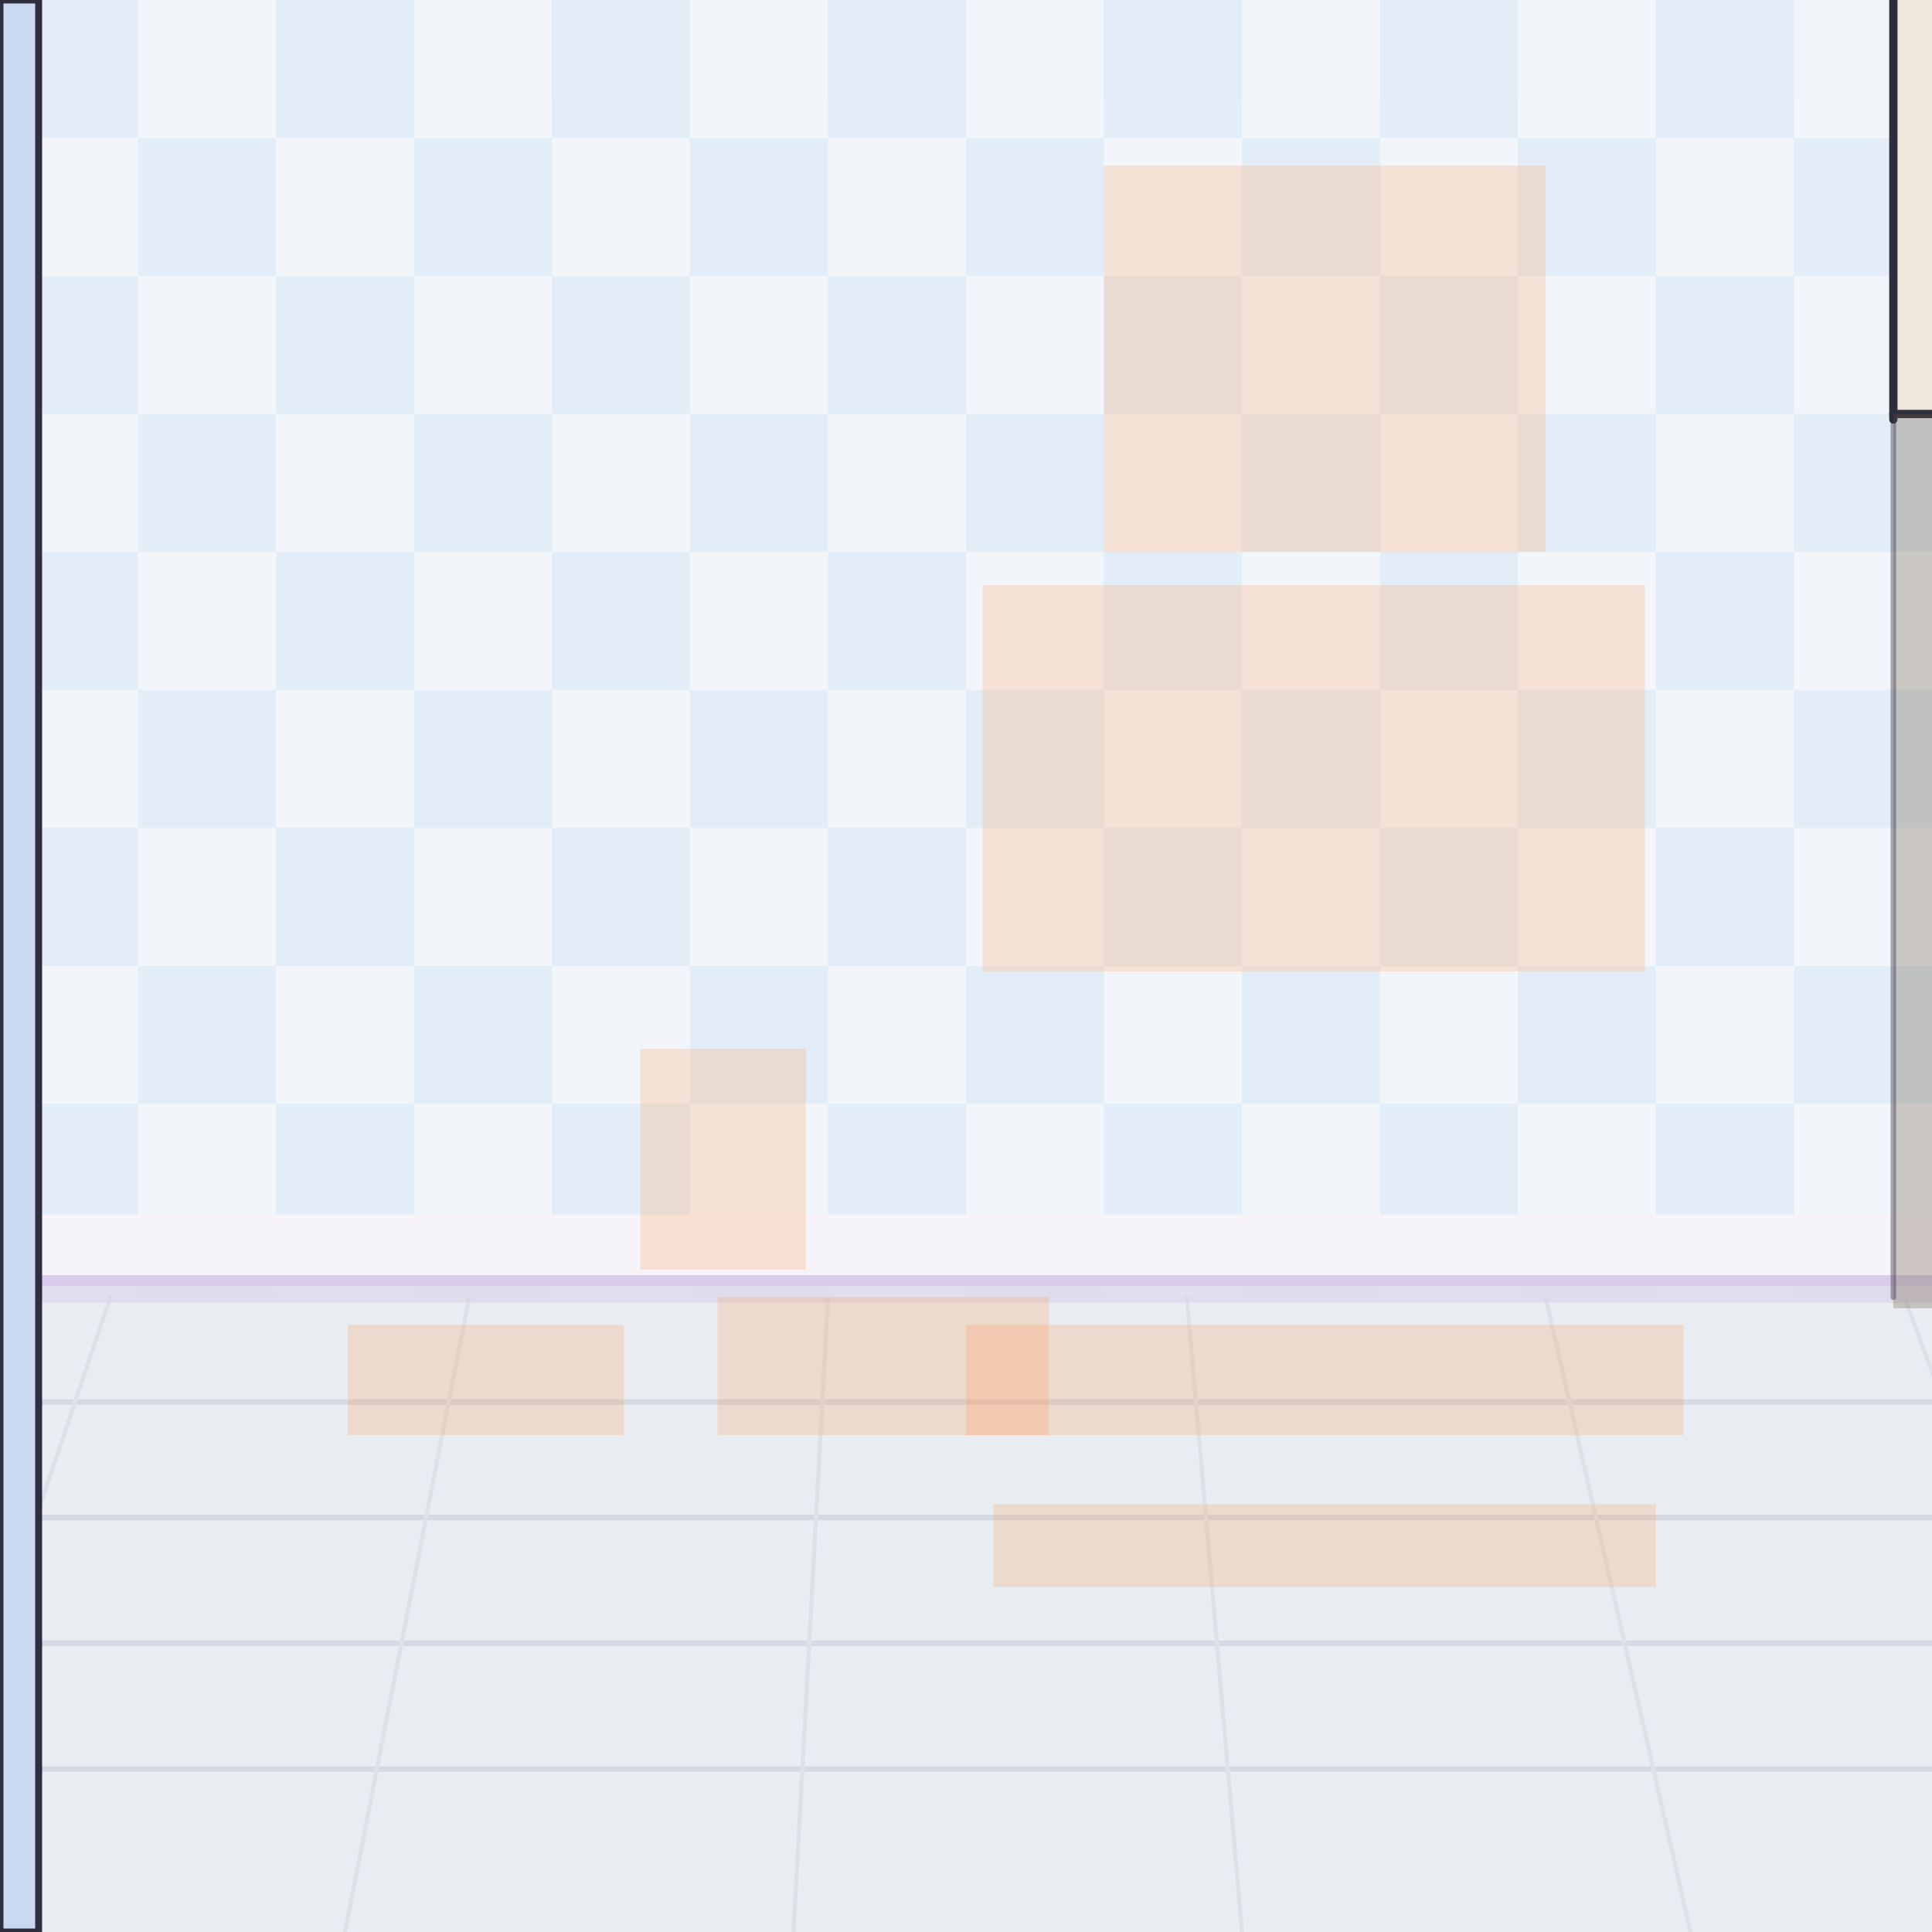
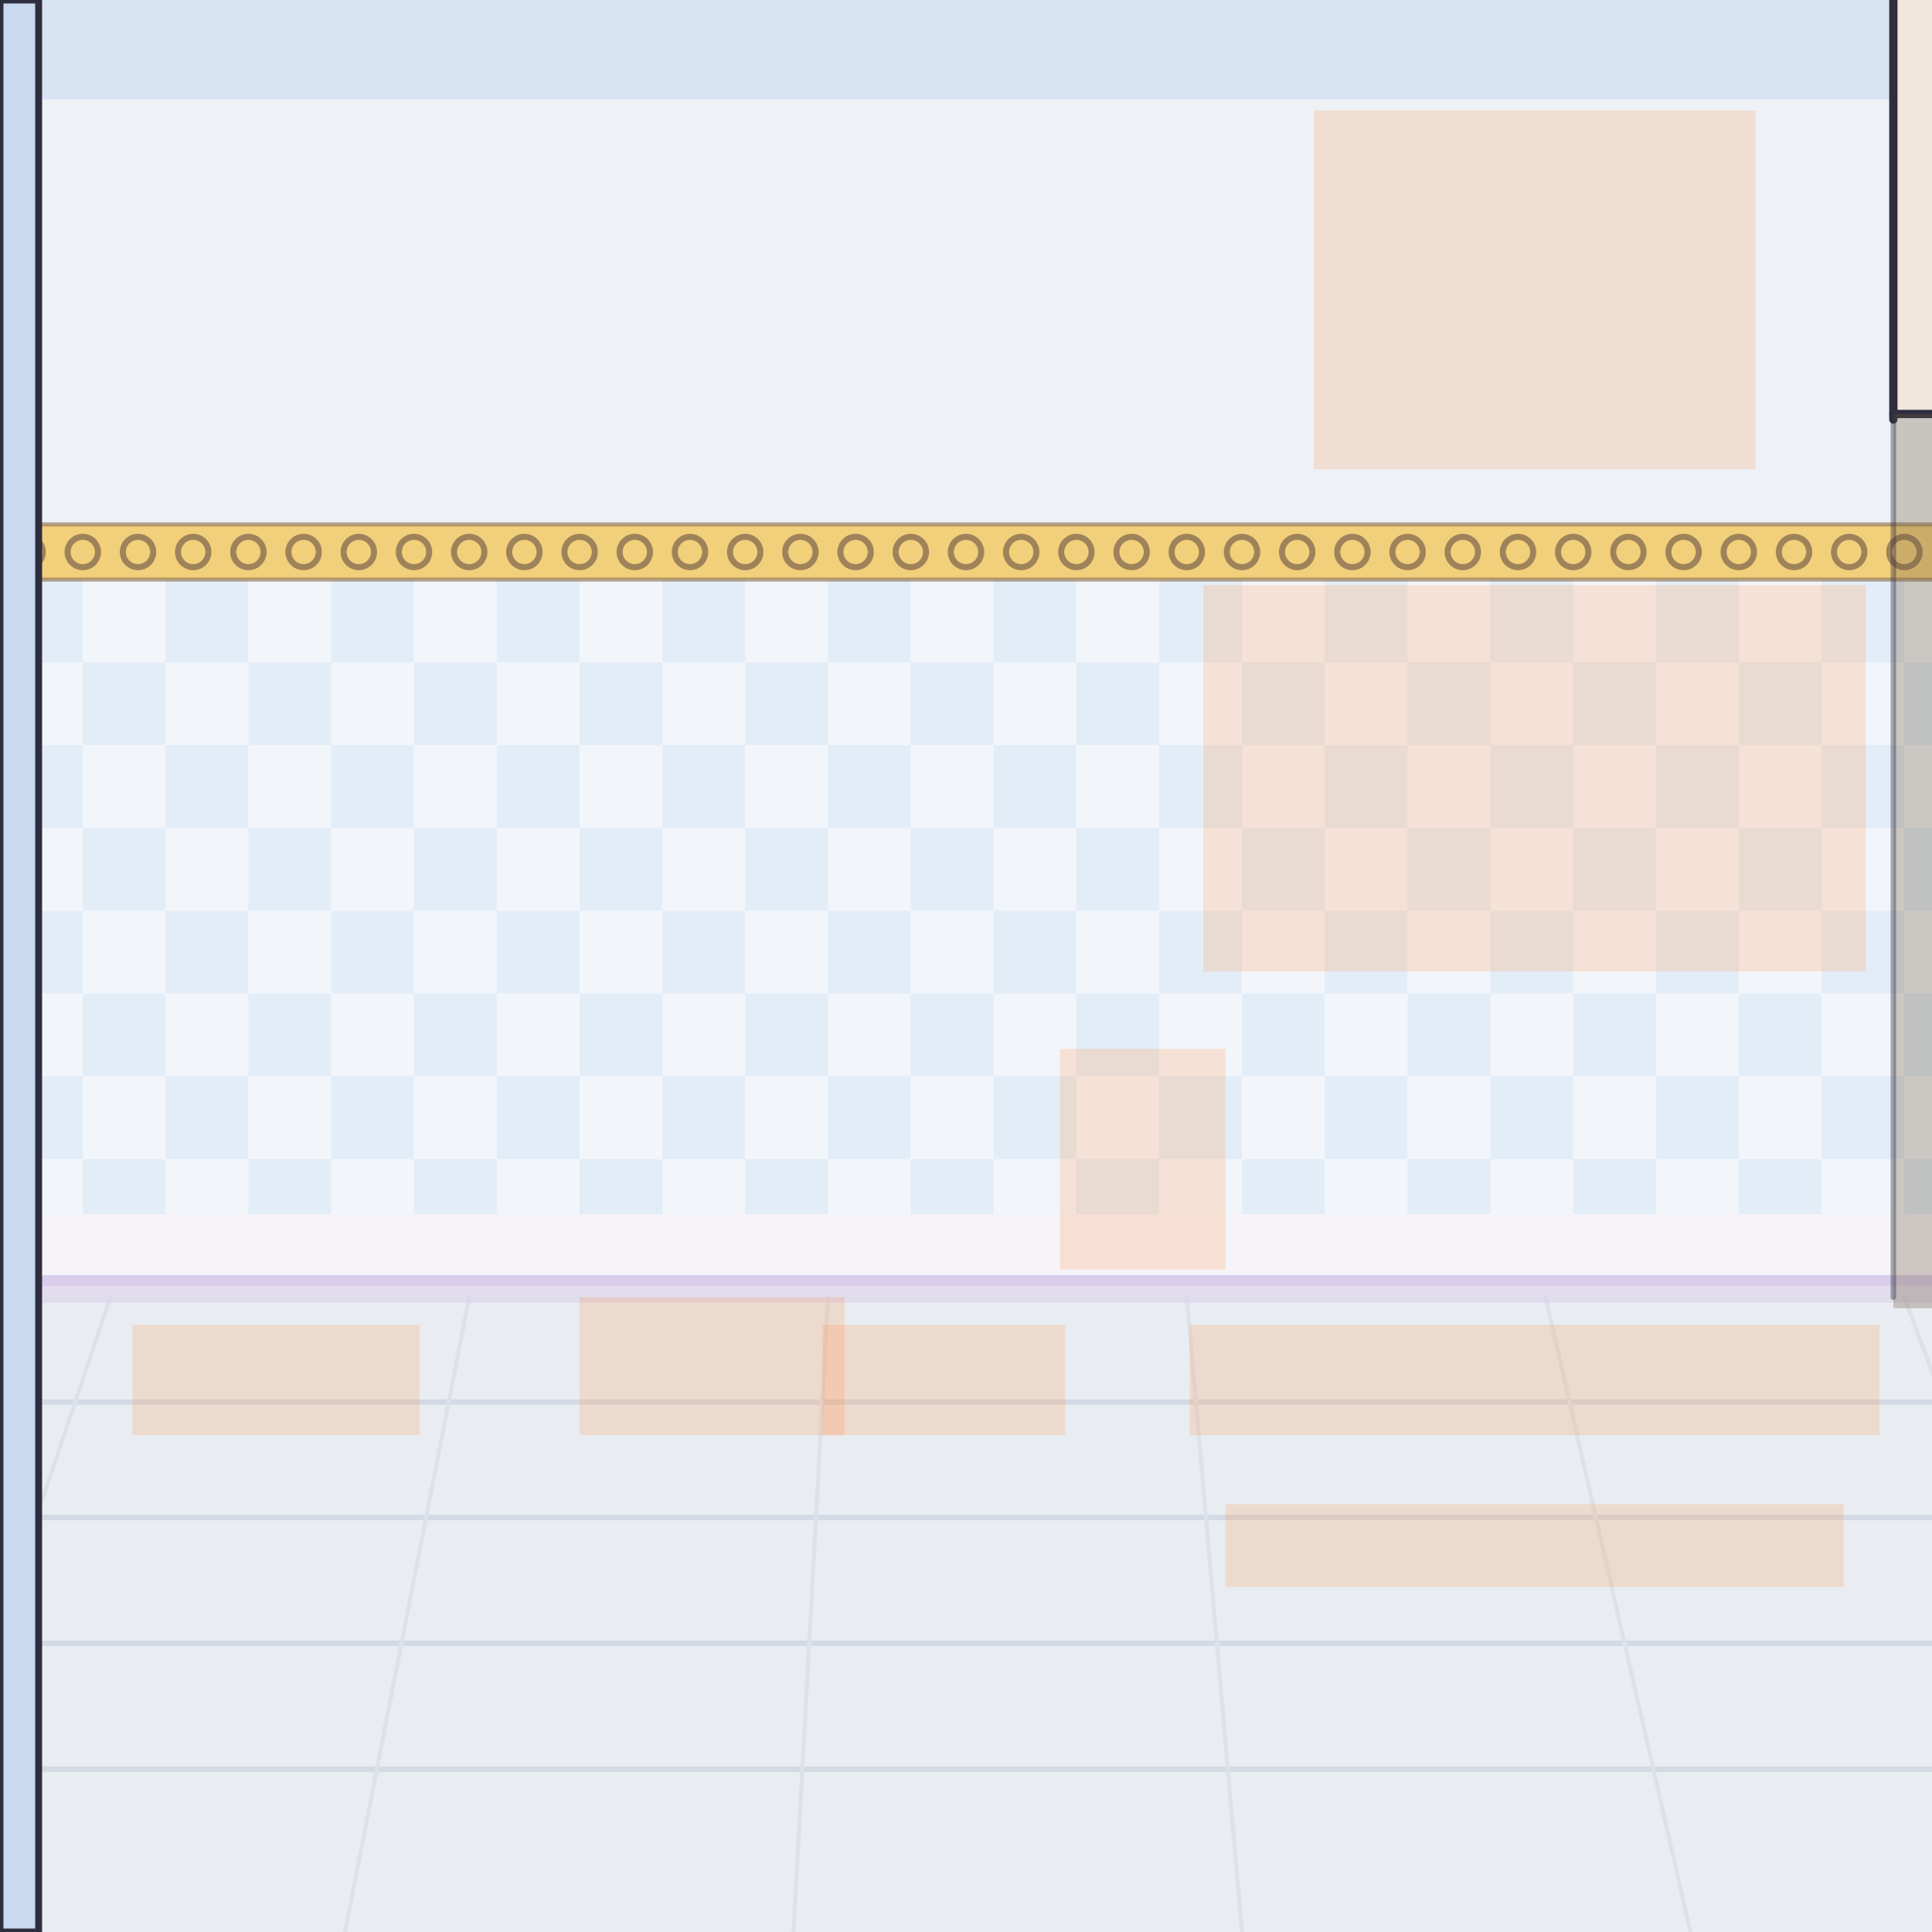
<svg xmlns="http://www.w3.org/2000/svg" viewBox="0 0 700 700" width="700" height="700">
  <g id="stěna">
-     <rect x="0" y="0" width="700" height="470" fill="#E3EDF8" stroke="none" />
+     <rect x="0" y="0" width="700" height="470" fill="#EEF2F7" stroke="none" />
    <rect x="0" y="0" width="700" height="36" fill="#C9DAF0" stroke="none" opacity="0.6" />
  </g>
  <g id="kachličky">
-     <rect x="0" y="0" width="50" height="50" fill="#E3EDF8" stroke="none" />
-     <rect x="50" y="0" width="50" height="50" fill="#F2F6FB" stroke="none" />
-     <rect x="100" y="0" width="50" height="50" fill="#E3EDF8" stroke="none" />
-     <rect x="150" y="0" width="50" height="50" fill="#F2F6FB" stroke="none" />
-     <rect x="200" y="0" width="50" height="50" fill="#E3EDF8" stroke="none" />
-     <rect x="250" y="0" width="50" height="50" fill="#F2F6FB" stroke="none" />
-     <rect x="300" y="0" width="50" height="50" fill="#E3EDF8" stroke="none" />
-     <rect x="350" y="0" width="50" height="50" fill="#F2F6FB" stroke="none" />
-     <rect x="400" y="0" width="50" height="50" fill="#E3EDF8" stroke="none" />
-     <rect x="450" y="0" width="50" height="50" fill="#F2F6FB" stroke="none" />
-     <rect x="500" y="0" width="50" height="50" fill="#E3EDF8" stroke="none" />
-     <rect x="550" y="0" width="50" height="50" fill="#F2F6FB" stroke="none" />
-     <rect x="600" y="0" width="50" height="50" fill="#E3EDF8" stroke="none" />
-     <rect x="650" y="0" width="50" height="50" fill="#F2F6FB" stroke="none" />
-     <rect x="-50" y="50" width="50" height="50" fill="#E3EDF8" stroke="none" />
-     <rect x="0" y="50" width="50" height="50" fill="#F2F6FB" stroke="none" />
-     <rect x="50" y="50" width="50" height="50" fill="#E3EDF8" stroke="none" />
-     <rect x="100" y="50" width="50" height="50" fill="#F2F6FB" stroke="none" />
-     <rect x="150" y="50" width="50" height="50" fill="#E3EDF8" stroke="none" />
-     <rect x="200" y="50" width="50" height="50" fill="#F2F6FB" stroke="none" />
-     <rect x="250" y="50" width="50" height="50" fill="#E3EDF8" stroke="none" />
-     <rect x="300" y="50" width="50" height="50" fill="#F2F6FB" stroke="none" />
-     <rect x="350" y="50" width="50" height="50" fill="#E3EDF8" stroke="none" />
-     <rect x="400" y="50" width="50" height="50" fill="#F2F6FB" stroke="none" />
-     <rect x="450" y="50" width="50" height="50" fill="#E3EDF8" stroke="none" />
-     <rect x="500" y="50" width="50" height="50" fill="#F2F6FB" stroke="none" />
-     <rect x="550" y="50" width="50" height="50" fill="#E3EDF8" stroke="none" />
-     <rect x="600" y="50" width="50" height="50" fill="#F2F6FB" stroke="none" />
-     <rect x="650" y="50" width="50" height="50" fill="#E3EDF8" stroke="none" />
-     <rect x="0" y="100" width="50" height="50" fill="#E3EDF8" stroke="none" />
-     <rect x="50" y="100" width="50" height="50" fill="#F2F6FB" stroke="none" />
-     <rect x="100" y="100" width="50" height="50" fill="#E3EDF8" stroke="none" />
-     <rect x="150" y="100" width="50" height="50" fill="#F2F6FB" stroke="none" />
-     <rect x="200" y="100" width="50" height="50" fill="#E3EDF8" stroke="none" />
-     <rect x="250" y="100" width="50" height="50" fill="#F2F6FB" stroke="none" />
-     <rect x="300" y="100" width="50" height="50" fill="#E3EDF8" stroke="none" />
-     <rect x="350" y="100" width="50" height="50" fill="#F2F6FB" stroke="none" />
-     <rect x="400" y="100" width="50" height="50" fill="#E3EDF8" stroke="none" />
-     <rect x="450" y="100" width="50" height="50" fill="#F2F6FB" stroke="none" />
-     <rect x="500" y="100" width="50" height="50" fill="#E3EDF8" stroke="none" />
-     <rect x="550" y="100" width="50" height="50" fill="#F2F6FB" stroke="none" />
-     <rect x="600" y="100" width="50" height="50" fill="#E3EDF8" stroke="none" />
-     <rect x="650" y="100" width="50" height="50" fill="#F2F6FB" stroke="none" />
-     <rect x="-50" y="150" width="50" height="50" fill="#E3EDF8" stroke="none" />
-     <rect x="0" y="150" width="50" height="50" fill="#F2F6FB" stroke="none" />
-     <rect x="50" y="150" width="50" height="50" fill="#E3EDF8" stroke="none" />
-     <rect x="100" y="150" width="50" height="50" fill="#F2F6FB" stroke="none" />
-     <rect x="150" y="150" width="50" height="50" fill="#E3EDF8" stroke="none" />
-     <rect x="200" y="150" width="50" height="50" fill="#F2F6FB" stroke="none" />
-     <rect x="250" y="150" width="50" height="50" fill="#E3EDF8" stroke="none" />
-     <rect x="300" y="150" width="50" height="50" fill="#F2F6FB" stroke="none" />
-     <rect x="350" y="150" width="50" height="50" fill="#E3EDF8" stroke="none" />
-     <rect x="400" y="150" width="50" height="50" fill="#F2F6FB" stroke="none" />
-     <rect x="450" y="150" width="50" height="50" fill="#E3EDF8" stroke="none" />
-     <rect x="500" y="150" width="50" height="50" fill="#F2F6FB" stroke="none" />
-     <rect x="550" y="150" width="50" height="50" fill="#E3EDF8" stroke="none" />
-     <rect x="600" y="150" width="50" height="50" fill="#F2F6FB" stroke="none" />
-     <rect x="650" y="150" width="50" height="50" fill="#E3EDF8" stroke="none" />
-     <rect x="0" y="200" width="50" height="50" fill="#E3EDF8" stroke="none" />
-     <rect x="50" y="200" width="50" height="50" fill="#F2F6FB" stroke="none" />
-     <rect x="100" y="200" width="50" height="50" fill="#E3EDF8" stroke="none" />
-     <rect x="150" y="200" width="50" height="50" fill="#F2F6FB" stroke="none" />
-     <rect x="200" y="200" width="50" height="50" fill="#E3EDF8" stroke="none" />
-     <rect x="250" y="200" width="50" height="50" fill="#F2F6FB" stroke="none" />
-     <rect x="300" y="200" width="50" height="50" fill="#E3EDF8" stroke="none" />
-     <rect x="350" y="200" width="50" height="50" fill="#F2F6FB" stroke="none" />
-     <rect x="400" y="200" width="50" height="50" fill="#E3EDF8" stroke="none" />
-     <rect x="450" y="200" width="50" height="50" fill="#F2F6FB" stroke="none" />
-     <rect x="500" y="200" width="50" height="50" fill="#E3EDF8" stroke="none" />
-     <rect x="550" y="200" width="50" height="50" fill="#F2F6FB" stroke="none" />
-     <rect x="600" y="200" width="50" height="50" fill="#E3EDF8" stroke="none" />
-     <rect x="650" y="200" width="50" height="50" fill="#F2F6FB" stroke="none" />
-     <rect x="-50" y="250" width="50" height="50" fill="#E3EDF8" stroke="none" />
-     <rect x="0" y="250" width="50" height="50" fill="#F2F6FB" stroke="none" />
-     <rect x="50" y="250" width="50" height="50" fill="#E3EDF8" stroke="none" />
-     <rect x="100" y="250" width="50" height="50" fill="#F2F6FB" stroke="none" />
-     <rect x="150" y="250" width="50" height="50" fill="#E3EDF8" stroke="none" />
-     <rect x="200" y="250" width="50" height="50" fill="#F2F6FB" stroke="none" />
-     <rect x="250" y="250" width="50" height="50" fill="#E3EDF8" stroke="none" />
-     <rect x="300" y="250" width="50" height="50" fill="#F2F6FB" stroke="none" />
-     <rect x="350" y="250" width="50" height="50" fill="#E3EDF8" stroke="none" />
-     <rect x="400" y="250" width="50" height="50" fill="#F2F6FB" stroke="none" />
-     <rect x="450" y="250" width="50" height="50" fill="#E3EDF8" stroke="none" />
-     <rect x="500" y="250" width="50" height="50" fill="#F2F6FB" stroke="none" />
-     <rect x="550" y="250" width="50" height="50" fill="#E3EDF8" stroke="none" />
-     <rect x="600" y="250" width="50" height="50" fill="#F2F6FB" stroke="none" />
-     <rect x="650" y="250" width="50" height="50" fill="#E3EDF8" stroke="none" />
-     <rect x="0" y="300" width="50" height="50" fill="#E3EDF8" stroke="none" />
-     <rect x="50" y="300" width="50" height="50" fill="#F2F6FB" stroke="none" />
-     <rect x="100" y="300" width="50" height="50" fill="#E3EDF8" stroke="none" />
-     <rect x="150" y="300" width="50" height="50" fill="#F2F6FB" stroke="none" />
-     <rect x="200" y="300" width="50" height="50" fill="#E3EDF8" stroke="none" />
-     <rect x="250" y="300" width="50" height="50" fill="#F2F6FB" stroke="none" />
-     <rect x="300" y="300" width="50" height="50" fill="#E3EDF8" stroke="none" />
-     <rect x="350" y="300" width="50" height="50" fill="#F2F6FB" stroke="none" />
-     <rect x="400" y="300" width="50" height="50" fill="#E3EDF8" stroke="none" />
-     <rect x="450" y="300" width="50" height="50" fill="#F2F6FB" stroke="none" />
-     <rect x="500" y="300" width="50" height="50" fill="#E3EDF8" stroke="none" />
-     <rect x="550" y="300" width="50" height="50" fill="#F2F6FB" stroke="none" />
-     <rect x="600" y="300" width="50" height="50" fill="#E3EDF8" stroke="none" />
-     <rect x="650" y="300" width="50" height="50" fill="#F2F6FB" stroke="none" />
-     <rect x="-50" y="350" width="50" height="50" fill="#E3EDF8" stroke="none" />
-     <rect x="0" y="350" width="50" height="50" fill="#F2F6FB" stroke="none" />
-     <rect x="50" y="350" width="50" height="50" fill="#E3EDF8" stroke="none" />
-     <rect x="100" y="350" width="50" height="50" fill="#F2F6FB" stroke="none" />
-     <rect x="150" y="350" width="50" height="50" fill="#E3EDF8" stroke="none" />
-     <rect x="200" y="350" width="50" height="50" fill="#F2F6FB" stroke="none" />
-     <rect x="250" y="350" width="50" height="50" fill="#E3EDF8" stroke="none" />
-     <rect x="300" y="350" width="50" height="50" fill="#F2F6FB" stroke="none" />
-     <rect x="350" y="350" width="50" height="50" fill="#E3EDF8" stroke="none" />
-     <rect x="400" y="350" width="50" height="50" fill="#F2F6FB" stroke="none" />
-     <rect x="450" y="350" width="50" height="50" fill="#E3EDF8" stroke="none" />
-     <rect x="500" y="350" width="50" height="50" fill="#F2F6FB" stroke="none" />
-     <rect x="550" y="350" width="50" height="50" fill="#E3EDF8" stroke="none" />
-     <rect x="600" y="350" width="50" height="50" fill="#F2F6FB" stroke="none" />
-     <rect x="650" y="350" width="50" height="50" fill="#E3EDF8" stroke="none" />
-     <rect x="0" y="400" width="50" height="50" fill="#E3EDF8" stroke="none" />
-     <rect x="50" y="400" width="50" height="50" fill="#F2F6FB" stroke="none" />
-     <rect x="100" y="400" width="50" height="50" fill="#E3EDF8" stroke="none" />
-     <rect x="150" y="400" width="50" height="50" fill="#F2F6FB" stroke="none" />
-     <rect x="200" y="400" width="50" height="50" fill="#E3EDF8" stroke="none" />
-     <rect x="250" y="400" width="50" height="50" fill="#F2F6FB" stroke="none" />
-     <rect x="300" y="400" width="50" height="50" fill="#E3EDF8" stroke="none" />
-     <rect x="350" y="400" width="50" height="50" fill="#F2F6FB" stroke="none" />
-     <rect x="400" y="400" width="50" height="50" fill="#E3EDF8" stroke="none" />
-     <rect x="450" y="400" width="50" height="50" fill="#F2F6FB" stroke="none" />
-     <rect x="500" y="400" width="50" height="50" fill="#E3EDF8" stroke="none" />
-     <rect x="550" y="400" width="50" height="50" fill="#F2F6FB" stroke="none" />
-     <rect x="600" y="400" width="50" height="50" fill="#E3EDF8" stroke="none" />
-     <rect x="650" y="400" width="50" height="50" fill="#F2F6FB" stroke="none" />
-     <rect x="-50" y="450" width="50" height="20" fill="#E3EDF8" stroke="none" />
-     <rect x="0" y="450" width="50" height="20" fill="#F2F6FB" stroke="none" />
-     <rect x="50" y="450" width="50" height="20" fill="#E3EDF8" stroke="none" />
-     <rect x="100" y="450" width="50" height="20" fill="#F2F6FB" stroke="none" />
-     <rect x="150" y="450" width="50" height="20" fill="#E3EDF8" stroke="none" />
-     <rect x="200" y="450" width="50" height="20" fill="#F2F6FB" stroke="none" />
-     <rect x="250" y="450" width="50" height="20" fill="#E3EDF8" stroke="none" />
-     <rect x="300" y="450" width="50" height="20" fill="#F2F6FB" stroke="none" />
-     <rect x="350" y="450" width="50" height="20" fill="#E3EDF8" stroke="none" />
-     <rect x="400" y="450" width="50" height="20" fill="#F2F6FB" stroke="none" />
-     <rect x="450" y="450" width="50" height="20" fill="#E3EDF8" stroke="none" />
-     <rect x="500" y="450" width="50" height="20" fill="#F2F6FB" stroke="none" />
-     <rect x="550" y="450" width="50" height="20" fill="#E3EDF8" stroke="none" />
-     <rect x="600" y="450" width="50" height="20" fill="#F2F6FB" stroke="none" />
-     <rect x="650" y="450" width="50" height="20" fill="#E3EDF8" stroke="none" />
+     <rect x="0" y="210" width="30" height="30" fill="#E3EDF8" stroke="none" />
+     <rect x="30" y="210" width="30" height="30" fill="#F2F6FB" stroke="none" />
+     <rect x="60" y="210" width="30" height="30" fill="#E3EDF8" stroke="none" />
+     <rect x="90" y="210" width="30" height="30" fill="#F2F6FB" stroke="none" />
+     <rect x="120" y="210" width="30" height="30" fill="#E3EDF8" stroke="none" />
+     <rect x="150" y="210" width="30" height="30" fill="#F2F6FB" stroke="none" />
+     <rect x="180" y="210" width="30" height="30" fill="#E3EDF8" stroke="none" />
+     <rect x="210" y="210" width="30" height="30" fill="#F2F6FB" stroke="none" />
+     <rect x="240" y="210" width="30" height="30" fill="#E3EDF8" stroke="none" />
+     <rect x="270" y="210" width="30" height="30" fill="#F2F6FB" stroke="none" />
+     <rect x="300" y="210" width="30" height="30" fill="#E3EDF8" stroke="none" />
+     <rect x="330" y="210" width="30" height="30" fill="#F2F6FB" stroke="none" />
+     <rect x="360" y="210" width="30" height="30" fill="#E3EDF8" stroke="none" />
+     <rect x="390" y="210" width="30" height="30" fill="#F2F6FB" stroke="none" />
+     <rect x="420" y="210" width="30" height="30" fill="#E3EDF8" stroke="none" />
+     <rect x="450" y="210" width="30" height="30" fill="#F2F6FB" stroke="none" />
+     <rect x="480" y="210" width="30" height="30" fill="#E3EDF8" stroke="none" />
+     <rect x="510" y="210" width="30" height="30" fill="#F2F6FB" stroke="none" />
+     <rect x="540" y="210" width="30" height="30" fill="#E3EDF8" stroke="none" />
+     <rect x="570" y="210" width="30" height="30" fill="#F2F6FB" stroke="none" />
+     <rect x="600" y="210" width="30" height="30" fill="#E3EDF8" stroke="none" />
+     <rect x="630" y="210" width="30" height="30" fill="#F2F6FB" stroke="none" />
+     <rect x="660" y="210" width="30" height="30" fill="#E3EDF8" stroke="none" />
+     <rect x="690" y="210" width="30" height="30" fill="#F2F6FB" stroke="none" />
+     <rect x="-30" y="240" width="30" height="30" fill="#E3EDF8" stroke="none" />
+     <rect x="0" y="240" width="30" height="30" fill="#F2F6FB" stroke="none" />
+     <rect x="30" y="240" width="30" height="30" fill="#E3EDF8" stroke="none" />
+     <rect x="60" y="240" width="30" height="30" fill="#F2F6FB" stroke="none" />
+     <rect x="90" y="240" width="30" height="30" fill="#E3EDF8" stroke="none" />
+     <rect x="120" y="240" width="30" height="30" fill="#F2F6FB" stroke="none" />
+     <rect x="150" y="240" width="30" height="30" fill="#E3EDF8" stroke="none" />
+     <rect x="180" y="240" width="30" height="30" fill="#F2F6FB" stroke="none" />
+     <rect x="210" y="240" width="30" height="30" fill="#E3EDF8" stroke="none" />
+     <rect x="240" y="240" width="30" height="30" fill="#F2F6FB" stroke="none" />
+     <rect x="270" y="240" width="30" height="30" fill="#E3EDF8" stroke="none" />
+     <rect x="300" y="240" width="30" height="30" fill="#F2F6FB" stroke="none" />
+     <rect x="330" y="240" width="30" height="30" fill="#E3EDF8" stroke="none" />
+     <rect x="360" y="240" width="30" height="30" fill="#F2F6FB" stroke="none" />
+     <rect x="390" y="240" width="30" height="30" fill="#E3EDF8" stroke="none" />
+     <rect x="420" y="240" width="30" height="30" fill="#F2F6FB" stroke="none" />
+     <rect x="450" y="240" width="30" height="30" fill="#E3EDF8" stroke="none" />
+     <rect x="480" y="240" width="30" height="30" fill="#F2F6FB" stroke="none" />
+     <rect x="510" y="240" width="30" height="30" fill="#E3EDF8" stroke="none" />
+     <rect x="540" y="240" width="30" height="30" fill="#F2F6FB" stroke="none" />
+     <rect x="570" y="240" width="30" height="30" fill="#E3EDF8" stroke="none" />
+     <rect x="600" y="240" width="30" height="30" fill="#F2F6FB" stroke="none" />
+     <rect x="630" y="240" width="30" height="30" fill="#E3EDF8" stroke="none" />
+     <rect x="660" y="240" width="30" height="30" fill="#F2F6FB" stroke="none" />
+     <rect x="690" y="240" width="30" height="30" fill="#E3EDF8" stroke="none" />
+     <rect x="0" y="270" width="30" height="30" fill="#E3EDF8" stroke="none" />
+     <rect x="30" y="270" width="30" height="30" fill="#F2F6FB" stroke="none" />
+     <rect x="60" y="270" width="30" height="30" fill="#E3EDF8" stroke="none" />
+     <rect x="90" y="270" width="30" height="30" fill="#F2F6FB" stroke="none" />
+     <rect x="120" y="270" width="30" height="30" fill="#E3EDF8" stroke="none" />
+     <rect x="150" y="270" width="30" height="30" fill="#F2F6FB" stroke="none" />
+     <rect x="180" y="270" width="30" height="30" fill="#E3EDF8" stroke="none" />
+     <rect x="210" y="270" width="30" height="30" fill="#F2F6FB" stroke="none" />
+     <rect x="240" y="270" width="30" height="30" fill="#E3EDF8" stroke="none" />
+     <rect x="270" y="270" width="30" height="30" fill="#F2F6FB" stroke="none" />
+     <rect x="300" y="270" width="30" height="30" fill="#E3EDF8" stroke="none" />
+     <rect x="330" y="270" width="30" height="30" fill="#F2F6FB" stroke="none" />
+     <rect x="360" y="270" width="30" height="30" fill="#E3EDF8" stroke="none" />
+     <rect x="390" y="270" width="30" height="30" fill="#F2F6FB" stroke="none" />
+     <rect x="420" y="270" width="30" height="30" fill="#E3EDF8" stroke="none" />
+     <rect x="450" y="270" width="30" height="30" fill="#F2F6FB" stroke="none" />
+     <rect x="480" y="270" width="30" height="30" fill="#E3EDF8" stroke="none" />
+     <rect x="510" y="270" width="30" height="30" fill="#F2F6FB" stroke="none" />
+     <rect x="540" y="270" width="30" height="30" fill="#E3EDF8" stroke="none" />
+     <rect x="570" y="270" width="30" height="30" fill="#F2F6FB" stroke="none" />
+     <rect x="600" y="270" width="30" height="30" fill="#E3EDF8" stroke="none" />
+     <rect x="630" y="270" width="30" height="30" fill="#F2F6FB" stroke="none" />
+     <rect x="660" y="270" width="30" height="30" fill="#E3EDF8" stroke="none" />
+     <rect x="690" y="270" width="30" height="30" fill="#F2F6FB" stroke="none" />
+     <rect x="-30" y="300" width="30" height="30" fill="#E3EDF8" stroke="none" />
+     <rect x="0" y="300" width="30" height="30" fill="#F2F6FB" stroke="none" />
+     <rect x="30" y="300" width="30" height="30" fill="#E3EDF8" stroke="none" />
+     <rect x="60" y="300" width="30" height="30" fill="#F2F6FB" stroke="none" />
+     <rect x="90" y="300" width="30" height="30" fill="#E3EDF8" stroke="none" />
+     <rect x="120" y="300" width="30" height="30" fill="#F2F6FB" stroke="none" />
+     <rect x="150" y="300" width="30" height="30" fill="#E3EDF8" stroke="none" />
+     <rect x="180" y="300" width="30" height="30" fill="#F2F6FB" stroke="none" />
+     <rect x="210" y="300" width="30" height="30" fill="#E3EDF8" stroke="none" />
+     <rect x="240" y="300" width="30" height="30" fill="#F2F6FB" stroke="none" />
+     <rect x="270" y="300" width="30" height="30" fill="#E3EDF8" stroke="none" />
+     <rect x="300" y="300" width="30" height="30" fill="#F2F6FB" stroke="none" />
+     <rect x="330" y="300" width="30" height="30" fill="#E3EDF8" stroke="none" />
+     <rect x="360" y="300" width="30" height="30" fill="#F2F6FB" stroke="none" />
+     <rect x="390" y="300" width="30" height="30" fill="#E3EDF8" stroke="none" />
+     <rect x="420" y="300" width="30" height="30" fill="#F2F6FB" stroke="none" />
+     <rect x="450" y="300" width="30" height="30" fill="#E3EDF8" stroke="none" />
+     <rect x="480" y="300" width="30" height="30" fill="#F2F6FB" stroke="none" />
+     <rect x="510" y="300" width="30" height="30" fill="#E3EDF8" stroke="none" />
+     <rect x="540" y="300" width="30" height="30" fill="#F2F6FB" stroke="none" />
+     <rect x="570" y="300" width="30" height="30" fill="#E3EDF8" stroke="none" />
+     <rect x="600" y="300" width="30" height="30" fill="#F2F6FB" stroke="none" />
+     <rect x="630" y="300" width="30" height="30" fill="#E3EDF8" stroke="none" />
+     <rect x="660" y="300" width="30" height="30" fill="#F2F6FB" stroke="none" />
+     <rect x="690" y="300" width="30" height="30" fill="#E3EDF8" stroke="none" />
+     <rect x="0" y="330" width="30" height="30" fill="#E3EDF8" stroke="none" />
+     <rect x="30" y="330" width="30" height="30" fill="#F2F6FB" stroke="none" />
+     <rect x="60" y="330" width="30" height="30" fill="#E3EDF8" stroke="none" />
+     <rect x="90" y="330" width="30" height="30" fill="#F2F6FB" stroke="none" />
+     <rect x="120" y="330" width="30" height="30" fill="#E3EDF8" stroke="none" />
+     <rect x="150" y="330" width="30" height="30" fill="#F2F6FB" stroke="none" />
+     <rect x="180" y="330" width="30" height="30" fill="#E3EDF8" stroke="none" />
+     <rect x="210" y="330" width="30" height="30" fill="#F2F6FB" stroke="none" />
+     <rect x="240" y="330" width="30" height="30" fill="#E3EDF8" stroke="none" />
+     <rect x="270" y="330" width="30" height="30" fill="#F2F6FB" stroke="none" />
+     <rect x="300" y="330" width="30" height="30" fill="#E3EDF8" stroke="none" />
+     <rect x="330" y="330" width="30" height="30" fill="#F2F6FB" stroke="none" />
+     <rect x="360" y="330" width="30" height="30" fill="#E3EDF8" stroke="none" />
+     <rect x="390" y="330" width="30" height="30" fill="#F2F6FB" stroke="none" />
+     <rect x="420" y="330" width="30" height="30" fill="#E3EDF8" stroke="none" />
+     <rect x="450" y="330" width="30" height="30" fill="#F2F6FB" stroke="none" />
+     <rect x="480" y="330" width="30" height="30" fill="#E3EDF8" stroke="none" />
+     <rect x="510" y="330" width="30" height="30" fill="#F2F6FB" stroke="none" />
+     <rect x="540" y="330" width="30" height="30" fill="#E3EDF8" stroke="none" />
+     <rect x="570" y="330" width="30" height="30" fill="#F2F6FB" stroke="none" />
+     <rect x="600" y="330" width="30" height="30" fill="#E3EDF8" stroke="none" />
+     <rect x="630" y="330" width="30" height="30" fill="#F2F6FB" stroke="none" />
+     <rect x="660" y="330" width="30" height="30" fill="#E3EDF8" stroke="none" />
+     <rect x="690" y="330" width="30" height="30" fill="#F2F6FB" stroke="none" />
+     <rect x="-30" y="360" width="30" height="30" fill="#E3EDF8" stroke="none" />
+     <rect x="0" y="360" width="30" height="30" fill="#F2F6FB" stroke="none" />
+     <rect x="30" y="360" width="30" height="30" fill="#E3EDF8" stroke="none" />
+     <rect x="60" y="360" width="30" height="30" fill="#F2F6FB" stroke="none" />
+     <rect x="90" y="360" width="30" height="30" fill="#E3EDF8" stroke="none" />
+     <rect x="120" y="360" width="30" height="30" fill="#F2F6FB" stroke="none" />
+     <rect x="150" y="360" width="30" height="30" fill="#E3EDF8" stroke="none" />
+     <rect x="180" y="360" width="30" height="30" fill="#F2F6FB" stroke="none" />
+     <rect x="210" y="360" width="30" height="30" fill="#E3EDF8" stroke="none" />
+     <rect x="240" y="360" width="30" height="30" fill="#F2F6FB" stroke="none" />
+     <rect x="270" y="360" width="30" height="30" fill="#E3EDF8" stroke="none" />
+     <rect x="300" y="360" width="30" height="30" fill="#F2F6FB" stroke="none" />
+     <rect x="330" y="360" width="30" height="30" fill="#E3EDF8" stroke="none" />
+     <rect x="360" y="360" width="30" height="30" fill="#F2F6FB" stroke="none" />
+     <rect x="390" y="360" width="30" height="30" fill="#E3EDF8" stroke="none" />
+     <rect x="420" y="360" width="30" height="30" fill="#F2F6FB" stroke="none" />
+     <rect x="450" y="360" width="30" height="30" fill="#E3EDF8" stroke="none" />
+     <rect x="480" y="360" width="30" height="30" fill="#F2F6FB" stroke="none" />
+     <rect x="510" y="360" width="30" height="30" fill="#E3EDF8" stroke="none" />
+     <rect x="540" y="360" width="30" height="30" fill="#F2F6FB" stroke="none" />
+     <rect x="570" y="360" width="30" height="30" fill="#E3EDF8" stroke="none" />
+     <rect x="600" y="360" width="30" height="30" fill="#F2F6FB" stroke="none" />
+     <rect x="630" y="360" width="30" height="30" fill="#E3EDF8" stroke="none" />
+     <rect x="660" y="360" width="30" height="30" fill="#F2F6FB" stroke="none" />
+     <rect x="690" y="360" width="30" height="30" fill="#E3EDF8" stroke="none" />
+     <rect x="0" y="390" width="30" height="30" fill="#E3EDF8" stroke="none" />
+     <rect x="30" y="390" width="30" height="30" fill="#F2F6FB" stroke="none" />
+     <rect x="60" y="390" width="30" height="30" fill="#E3EDF8" stroke="none" />
+     <rect x="90" y="390" width="30" height="30" fill="#F2F6FB" stroke="none" />
+     <rect x="120" y="390" width="30" height="30" fill="#E3EDF8" stroke="none" />
+     <rect x="150" y="390" width="30" height="30" fill="#F2F6FB" stroke="none" />
+     <rect x="180" y="390" width="30" height="30" fill="#E3EDF8" stroke="none" />
+     <rect x="210" y="390" width="30" height="30" fill="#F2F6FB" stroke="none" />
+     <rect x="240" y="390" width="30" height="30" fill="#E3EDF8" stroke="none" />
+     <rect x="270" y="390" width="30" height="30" fill="#F2F6FB" stroke="none" />
+     <rect x="300" y="390" width="30" height="30" fill="#E3EDF8" stroke="none" />
+     <rect x="330" y="390" width="30" height="30" fill="#F2F6FB" stroke="none" />
+     <rect x="360" y="390" width="30" height="30" fill="#E3EDF8" stroke="none" />
+     <rect x="390" y="390" width="30" height="30" fill="#F2F6FB" stroke="none" />
+     <rect x="420" y="390" width="30" height="30" fill="#E3EDF8" stroke="none" />
+     <rect x="450" y="390" width="30" height="30" fill="#F2F6FB" stroke="none" />
+     <rect x="480" y="390" width="30" height="30" fill="#E3EDF8" stroke="none" />
+     <rect x="510" y="390" width="30" height="30" fill="#F2F6FB" stroke="none" />
+     <rect x="540" y="390" width="30" height="30" fill="#E3EDF8" stroke="none" />
+     <rect x="570" y="390" width="30" height="30" fill="#F2F6FB" stroke="none" />
+     <rect x="600" y="390" width="30" height="30" fill="#E3EDF8" stroke="none" />
+     <rect x="630" y="390" width="30" height="30" fill="#F2F6FB" stroke="none" />
+     <rect x="660" y="390" width="30" height="30" fill="#E3EDF8" stroke="none" />
+     <rect x="690" y="390" width="30" height="30" fill="#F2F6FB" stroke="none" />
+     <rect x="-30" y="420" width="30" height="20" fill="#E3EDF8" stroke="none" />
+     <rect x="0" y="420" width="30" height="20" fill="#F2F6FB" stroke="none" />
+     <rect x="30" y="420" width="30" height="20" fill="#E3EDF8" stroke="none" />
+     <rect x="60" y="420" width="30" height="20" fill="#F2F6FB" stroke="none" />
+     <rect x="90" y="420" width="30" height="20" fill="#E3EDF8" stroke="none" />
+     <rect x="120" y="420" width="30" height="20" fill="#F2F6FB" stroke="none" />
+     <rect x="150" y="420" width="30" height="20" fill="#E3EDF8" stroke="none" />
+     <rect x="180" y="420" width="30" height="20" fill="#F2F6FB" stroke="none" />
+     <rect x="210" y="420" width="30" height="20" fill="#E3EDF8" stroke="none" />
+     <rect x="240" y="420" width="30" height="20" fill="#F2F6FB" stroke="none" />
+     <rect x="270" y="420" width="30" height="20" fill="#E3EDF8" stroke="none" />
+     <rect x="300" y="420" width="30" height="20" fill="#F2F6FB" stroke="none" />
+     <rect x="330" y="420" width="30" height="20" fill="#E3EDF8" stroke="none" />
+     <rect x="360" y="420" width="30" height="20" fill="#F2F6FB" stroke="none" />
+     <rect x="390" y="420" width="30" height="20" fill="#E3EDF8" stroke="none" />
+     <rect x="420" y="420" width="30" height="20" fill="#F2F6FB" stroke="none" />
+     <rect x="450" y="420" width="30" height="20" fill="#E3EDF8" stroke="none" />
+     <rect x="480" y="420" width="30" height="20" fill="#F2F6FB" stroke="none" />
+     <rect x="510" y="420" width="30" height="20" fill="#E3EDF8" stroke="none" />
+     <rect x="540" y="420" width="30" height="20" fill="#F2F6FB" stroke="none" />
+     <rect x="570" y="420" width="30" height="20" fill="#E3EDF8" stroke="none" />
+     <rect x="600" y="420" width="30" height="20" fill="#F2F6FB" stroke="none" />
+     <rect x="630" y="420" width="30" height="20" fill="#E3EDF8" stroke="none" />
+     <rect x="660" y="420" width="30" height="20" fill="#F2F6FB" stroke="none" />
+     <rect x="690" y="420" width="30" height="20" fill="#E3EDF8" stroke="none" />
+     <rect x="0" y="190" width="700" height="20" fill="#F2CF7A" stroke="none" />
+     <path d="M 0 190 L 700 190" stroke="#8A7052" stroke-width="1.5" stroke-linejoin="round" stroke-linecap="round" opacity="0.6" />
+     <path d="M 0 210 L 700 210" stroke="#8A7052" stroke-width="1.5" stroke-linejoin="round" stroke-linecap="round" opacity="0.6" />
+     <circle cx="10" cy="200" r="5.5" fill="none" stroke="#8A7052" stroke-width="2.2" stroke-linejoin="round" stroke-linecap="round" opacity="0.8" />
+     <circle cx="30" cy="200" r="5.5" fill="none" stroke="#8A7052" stroke-width="2.2" stroke-linejoin="round" stroke-linecap="round" opacity="0.8" />
+     <circle cx="50" cy="200" r="5.5" fill="none" stroke="#8A7052" stroke-width="2.2" stroke-linejoin="round" stroke-linecap="round" opacity="0.8" />
+     <circle cx="70" cy="200" r="5.5" fill="none" stroke="#8A7052" stroke-width="2.2" stroke-linejoin="round" stroke-linecap="round" opacity="0.8" />
+     <circle cx="90" cy="200" r="5.5" fill="none" stroke="#8A7052" stroke-width="2.2" stroke-linejoin="round" stroke-linecap="round" opacity="0.8" />
+     <circle cx="110" cy="200" r="5.5" fill="none" stroke="#8A7052" stroke-width="2.2" stroke-linejoin="round" stroke-linecap="round" opacity="0.8" />
+     <circle cx="130" cy="200" r="5.5" fill="none" stroke="#8A7052" stroke-width="2.2" stroke-linejoin="round" stroke-linecap="round" opacity="0.8" />
+     <circle cx="150" cy="200" r="5.5" fill="none" stroke="#8A7052" stroke-width="2.2" stroke-linejoin="round" stroke-linecap="round" opacity="0.8" />
+     <circle cx="170" cy="200" r="5.5" fill="none" stroke="#8A7052" stroke-width="2.2" stroke-linejoin="round" stroke-linecap="round" opacity="0.8" />
+     <circle cx="190" cy="200" r="5.5" fill="none" stroke="#8A7052" stroke-width="2.2" stroke-linejoin="round" stroke-linecap="round" opacity="0.8" />
+     <circle cx="210" cy="200" r="5.5" fill="none" stroke="#8A7052" stroke-width="2.2" stroke-linejoin="round" stroke-linecap="round" opacity="0.8" />
+     <circle cx="230" cy="200" r="5.5" fill="none" stroke="#8A7052" stroke-width="2.2" stroke-linejoin="round" stroke-linecap="round" opacity="0.8" />
+     <circle cx="250" cy="200" r="5.5" fill="none" stroke="#8A7052" stroke-width="2.2" stroke-linejoin="round" stroke-linecap="round" opacity="0.8" />
+     <circle cx="270" cy="200" r="5.5" fill="none" stroke="#8A7052" stroke-width="2.2" stroke-linejoin="round" stroke-linecap="round" opacity="0.8" />
+     <circle cx="290" cy="200" r="5.5" fill="none" stroke="#8A7052" stroke-width="2.2" stroke-linejoin="round" stroke-linecap="round" opacity="0.8" />
+     <circle cx="310" cy="200" r="5.5" fill="none" stroke="#8A7052" stroke-width="2.2" stroke-linejoin="round" stroke-linecap="round" opacity="0.8" />
+     <circle cx="330" cy="200" r="5.5" fill="none" stroke="#8A7052" stroke-width="2.2" stroke-linejoin="round" stroke-linecap="round" opacity="0.8" />
+     <circle cx="350" cy="200" r="5.5" fill="none" stroke="#8A7052" stroke-width="2.2" stroke-linejoin="round" stroke-linecap="round" opacity="0.8" />
+     <circle cx="370" cy="200" r="5.5" fill="none" stroke="#8A7052" stroke-width="2.2" stroke-linejoin="round" stroke-linecap="round" opacity="0.8" />
+     <circle cx="390" cy="200" r="5.5" fill="none" stroke="#8A7052" stroke-width="2.2" stroke-linejoin="round" stroke-linecap="round" opacity="0.8" />
+     <circle cx="410" cy="200" r="5.5" fill="none" stroke="#8A7052" stroke-width="2.2" stroke-linejoin="round" stroke-linecap="round" opacity="0.8" />
+     <circle cx="430" cy="200" r="5.5" fill="none" stroke="#8A7052" stroke-width="2.2" stroke-linejoin="round" stroke-linecap="round" opacity="0.8" />
+     <circle cx="450" cy="200" r="5.5" fill="none" stroke="#8A7052" stroke-width="2.2" stroke-linejoin="round" stroke-linecap="round" opacity="0.8" />
+     <circle cx="470" cy="200" r="5.5" fill="none" stroke="#8A7052" stroke-width="2.2" stroke-linejoin="round" stroke-linecap="round" opacity="0.8" />
+     <circle cx="490" cy="200" r="5.5" fill="none" stroke="#8A7052" stroke-width="2.2" stroke-linejoin="round" stroke-linecap="round" opacity="0.8" />
+     <circle cx="510" cy="200" r="5.5" fill="none" stroke="#8A7052" stroke-width="2.2" stroke-linejoin="round" stroke-linecap="round" opacity="0.8" />
+     <circle cx="530" cy="200" r="5.5" fill="none" stroke="#8A7052" stroke-width="2.2" stroke-linejoin="round" stroke-linecap="round" opacity="0.8" />
+     <circle cx="550" cy="200" r="5.5" fill="none" stroke="#8A7052" stroke-width="2.2" stroke-linejoin="round" stroke-linecap="round" opacity="0.8" />
+     <circle cx="570" cy="200" r="5.5" fill="none" stroke="#8A7052" stroke-width="2.2" stroke-linejoin="round" stroke-linecap="round" opacity="0.8" />
+     <circle cx="590" cy="200" r="5.5" fill="none" stroke="#8A7052" stroke-width="2.2" stroke-linejoin="round" stroke-linecap="round" opacity="0.8" />
+     <circle cx="610" cy="200" r="5.5" fill="none" stroke="#8A7052" stroke-width="2.2" stroke-linejoin="round" stroke-linecap="round" opacity="0.8" />
+     <circle cx="630" cy="200" r="5.5" fill="none" stroke="#8A7052" stroke-width="2.2" stroke-linejoin="round" stroke-linecap="round" opacity="0.8" />
+     <circle cx="650" cy="200" r="5.5" fill="none" stroke="#8A7052" stroke-width="2.2" stroke-linejoin="round" stroke-linecap="round" opacity="0.8" />
+     <circle cx="670" cy="200" r="5.5" fill="none" stroke="#8A7052" stroke-width="2.2" stroke-linejoin="round" stroke-linecap="round" opacity="0.8" />
+     <circle cx="690" cy="200" r="5.5" fill="none" stroke="#8A7052" stroke-width="2.2" stroke-linejoin="round" stroke-linecap="round" opacity="0.8" />
  </g>
  <g id="podlaha">
    <rect x="0" y="470" width="700" height="230" fill="#E9EDF2" stroke="none" />
    <path d="M 0 508 L 700 508" stroke="#D4DAE3" stroke-width="2" stroke-linejoin="round" stroke-linecap="round" />
    <path d="M 0 549.8 L 700 549.8" stroke="#D4DAE3" stroke-width="2" stroke-linejoin="round" stroke-linecap="round" />
    <path d="M 0 595.4 L 700 595.4" stroke="#D4DAE3" stroke-width="2" stroke-linejoin="round" stroke-linecap="round" />
    <path d="M 0 641 L 700 641" stroke="#D4DAE3" stroke-width="2" stroke-linejoin="round" stroke-linecap="round" />
    <path d="M 40 470 L -37.5 700" stroke="#DDE2EA" stroke-width="1.5" stroke-linejoin="round" stroke-linecap="round" />
    <path d="M 170 470 L 125 700" stroke="#DDE2EA" stroke-width="1.5" stroke-linejoin="round" stroke-linecap="round" />
    <path d="M 300 470 L 287.5 700" stroke="#DDE2EA" stroke-width="1.5" stroke-linejoin="round" stroke-linecap="round" />
    <path d="M 430 470 L 450 700" stroke="#DDE2EA" stroke-width="1.5" stroke-linejoin="round" stroke-linecap="round" />
    <path d="M 560 470 L 612.5 700" stroke="#DDE2EA" stroke-width="1.5" stroke-linejoin="round" stroke-linecap="round" />
    <path d="M 690 470 L 775 700" stroke="#DDE2EA" stroke-width="1.5" stroke-linejoin="round" stroke-linecap="round" />
    <path d="M 820 470 L 937.5 700" stroke="#DDE2EA" stroke-width="1.5" stroke-linejoin="round" stroke-linecap="round" />
  </g>
  <g id="lišta">
    <rect x="0" y="440" width="700" height="26" fill="#F6F4F9" stroke="none" />
    <rect x="0" y="462" width="700" height="4" fill="#D9CDEB" stroke="none" />
    <rect x="0" y="466" width="700" height="6" fill="#DCD4E8" stroke="none" opacity="0.7" />
  </g>
  <g id="zeď levá">
    <rect x="0" y="0" width="14" height="700" fill="#C9DAF0" stroke="#2F2E3F" stroke-width="2.5" stroke-linejoin="round" stroke-linecap="round" />
  </g>
  <g id="průchod pravý">
    <rect x="686" y="0" width="14" height="150" fill="#F0E6DC" stroke="none" />
    <path d="M 686 0 L 686 152" stroke="#2F2E3F" stroke-width="3" stroke-linejoin="round" stroke-linecap="round" />
    <path d="M 686 150 L 700 150" stroke="#2F2E3F" stroke-width="3" stroke-linejoin="round" stroke-linecap="round" />
    <rect x="686" y="150" width="14" height="324" fill="#6F5A41" stroke="none" opacity="0.3" />
    <path d="M 686 150 L 686 470" stroke="#2F2E3F" stroke-width="2" stroke-linejoin="round" stroke-linecap="round" opacity="0.4" />
  </g>
-   <rect id="@slot vana" x="350" y="480" width="260" height="40" fill="#FF8C3D" opacity="0.2" />
-   <rect id="@slot umyvadlo" x="260" y="470" width="120" height="50" fill="#FF8C3D" opacity="0.2" />
-   <rect id="@slot pračka" x="126" y="480" width="100" height="40" fill="#FF8C3D" opacity="0.2" />
-   <rect id="@slot papír" x="232" y="380" width="60" height="80" fill="#FF8C3D" opacity="0.2" />
-   <rect id="@slot rohož" x="360" y="545" width="240" height="30" fill="#FF8C3D" opacity="0.2" />
-   <rect id="@slot police" x="356" y="212" width="240" height="140" fill="#FF8C3D" opacity="0.2" />
-   <rect id="@slot okno" x="400" y="60" width="160" height="140" fill="#FF8C3D" opacity="0.2" />
+   <rect id="@slot vana" x="431" y="480" width="250" height="40" fill="#FF8C3D" opacity="0.2" />
+   <rect id="@slot umyvadlo" x="210" y="470" width="96" height="50" fill="#FF8C3D" opacity="0.2" />
+   <rect id="@slot pračka" x="48" y="480" width="104" height="40" fill="#FF8C3D" opacity="0.2" />
+   <rect id="@slot záchod" x="298" y="480" width="88" height="40" fill="#FF8C3D" opacity="0.2" />
+   <rect id="@slot papír" x="384" y="380" width="60" height="80" fill="#FF8C3D" opacity="0.2" />
+   <rect id="@slot rohož" x="444" y="545" width="224" height="30" fill="#FF8C3D" opacity="0.2" />
+   <rect id="@slot police" x="436" y="212" width="240" height="140" fill="#FF8C3D" opacity="0.2" />
+   <rect id="@slot okno" x="476" y="40" width="160" height="130" fill="#FF8C3D" opacity="0.2" />
</svg>
